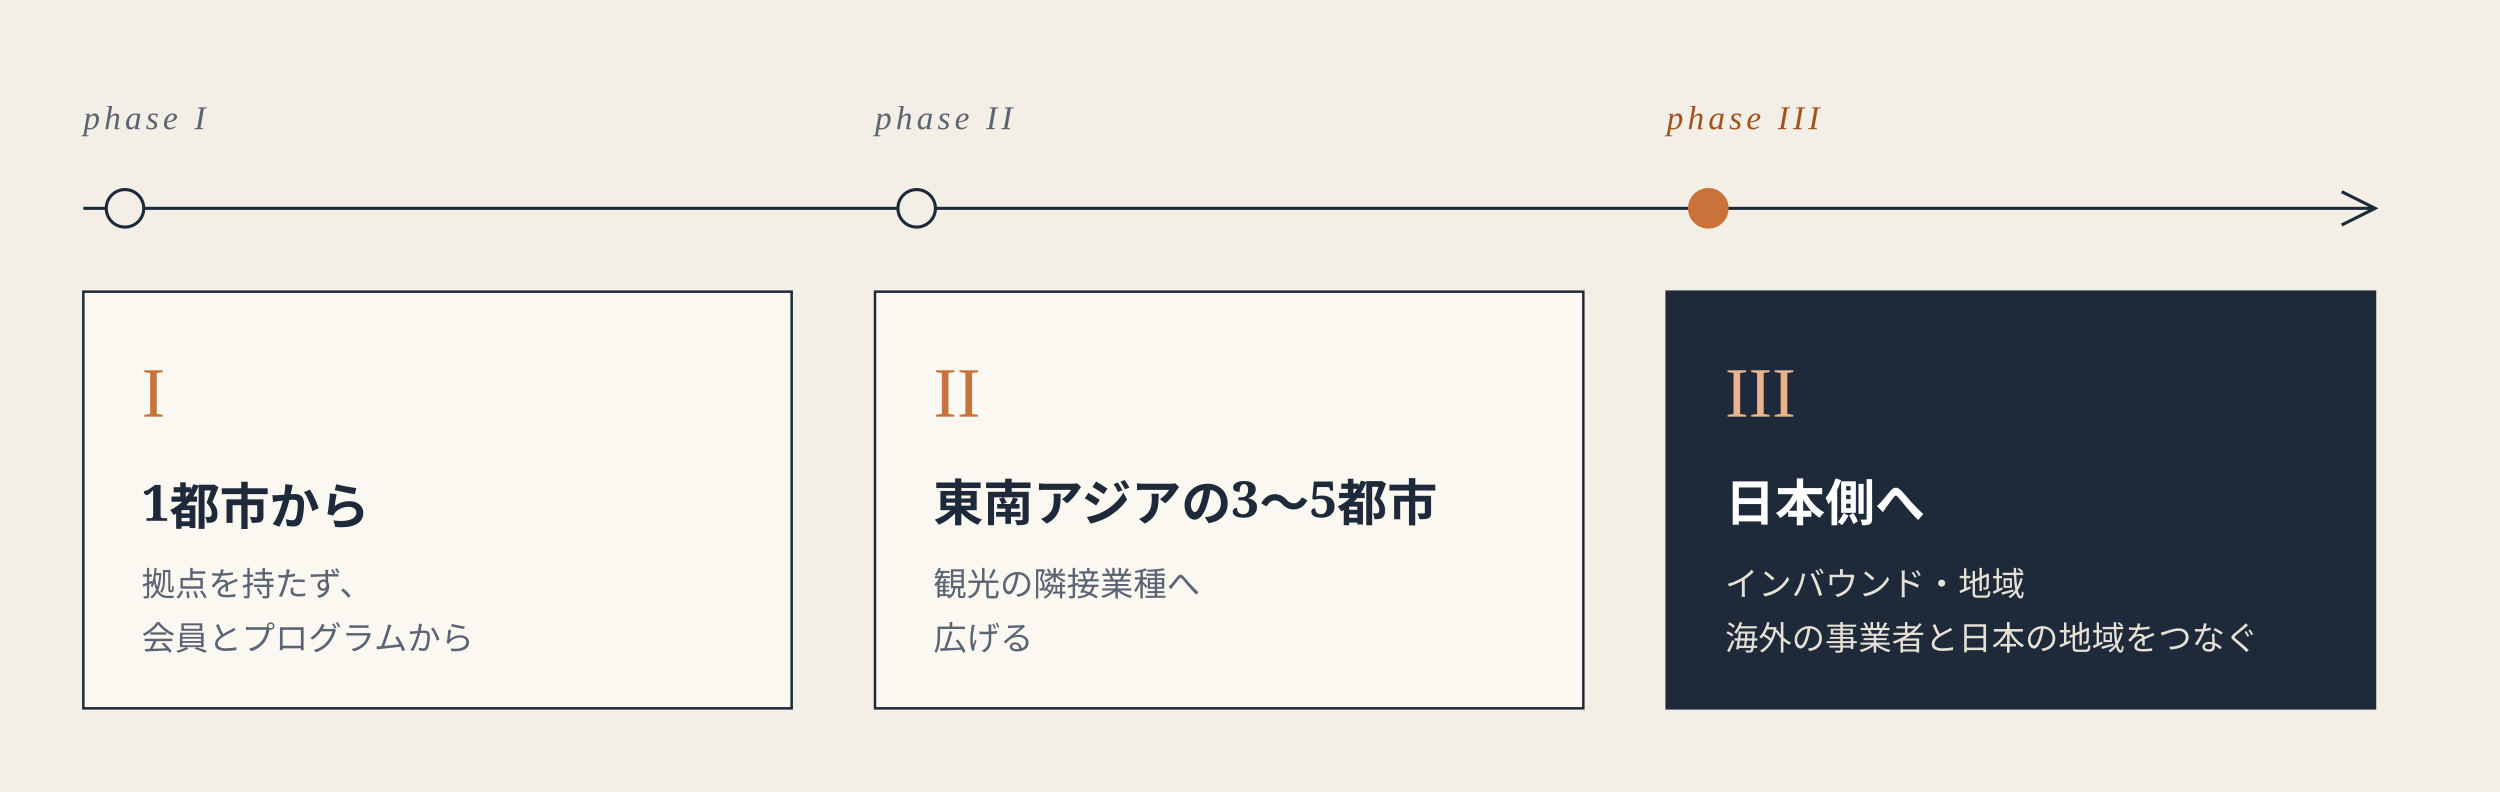
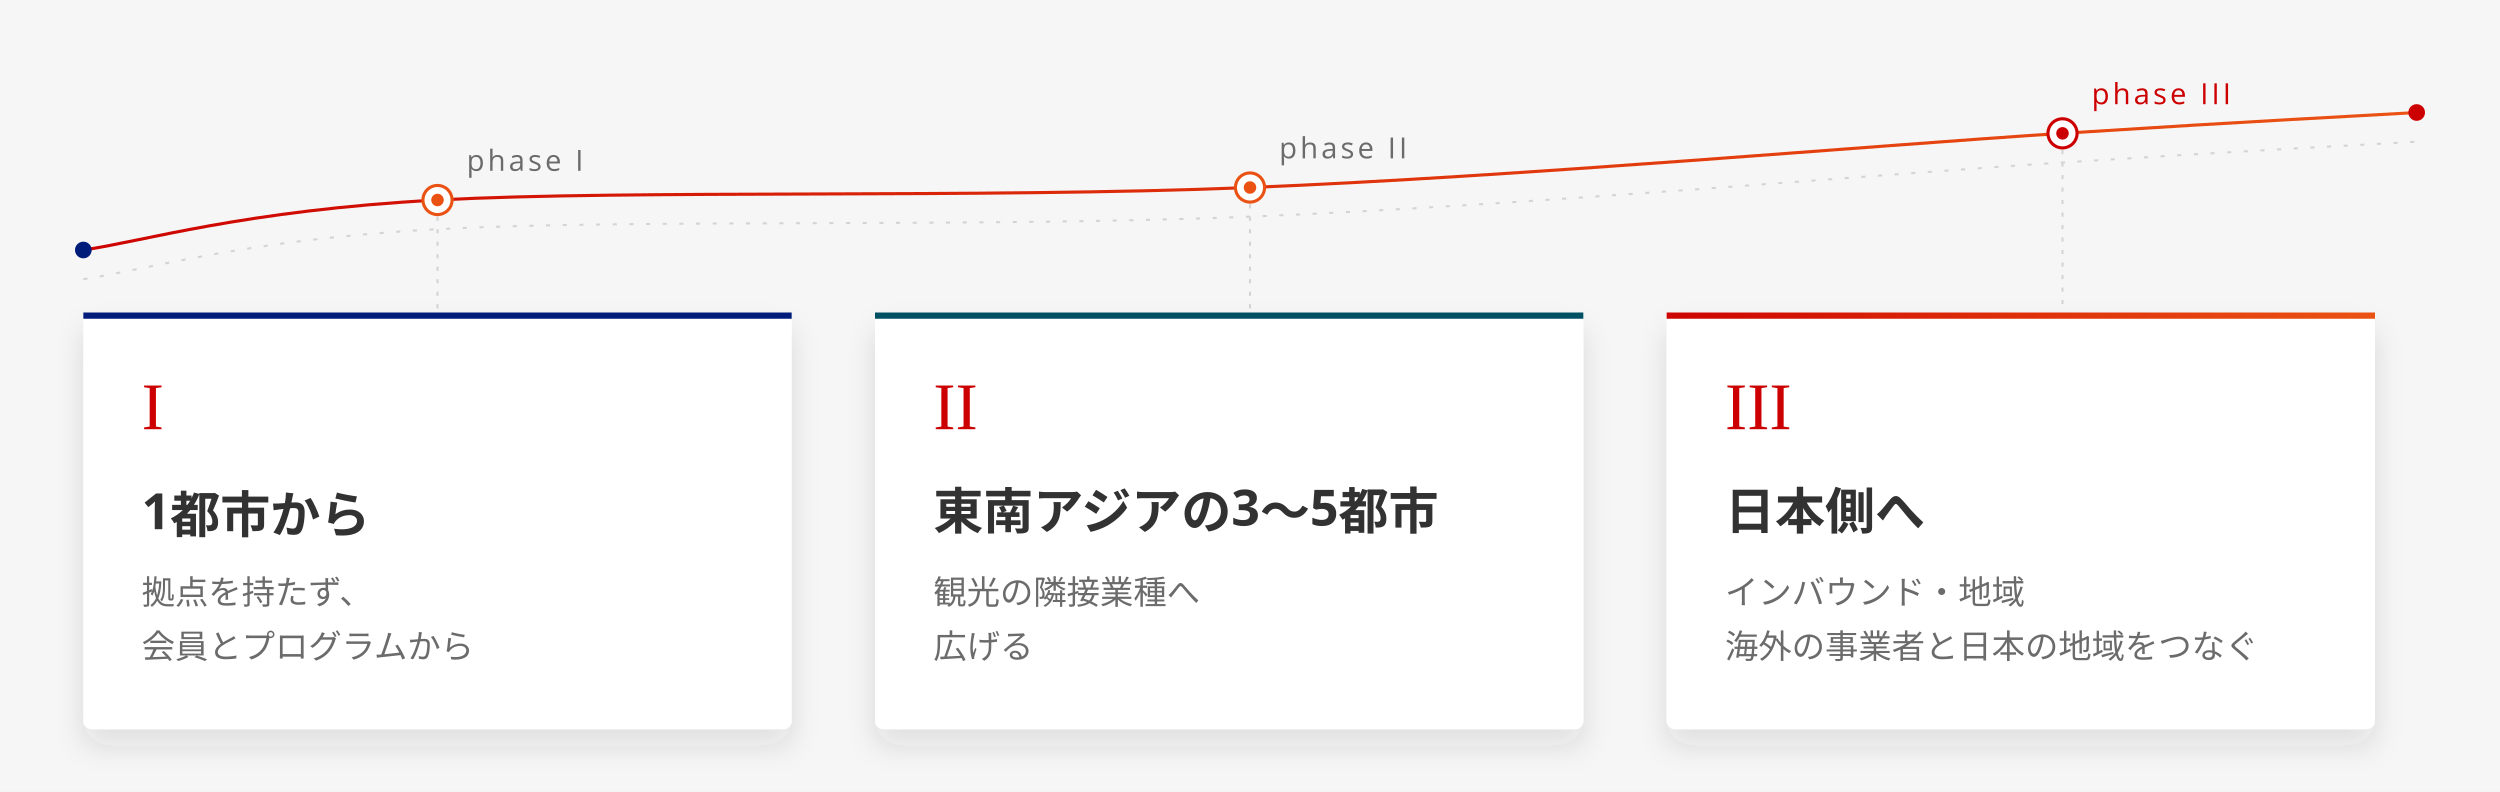
<svg xmlns="http://www.w3.org/2000/svg" viewBox="0 0 1200 380" width="1200" height="380" role="img" aria-labelledby="t d" font-family="'Noto Sans JP','Hiragino Sans','Yu Gothic',Meiryo,sans-serif">
-   <rect width="1200" height="380" fill="#F4EFE6" />
-   <path d="M40 100H1140M1124 92l16 8-16 8" fill="none" stroke="#1E2A3A" stroke-width="1.5" />
-   <circle cx="60" cy="100" r="9" fill="#F4EFE6" stroke="#1E2A3A" stroke-width="1.5" />
-   <text x="40" y="62" font-size="16" fill="#5B6472" text-anchor="start" font-weight="400" font-family="'Cormorant Garamond','Times New Roman',Georgia,serif" letter-spacing="2" font-style="italic">phase I</text>
-   <rect x="40" y="140" width="340" height="200" fill="#FBF8F2" stroke="#1E2A3A" stroke-width="1.2" />
-   <text x="68" y="200" font-size="34" fill="#C8733A" text-anchor="start" font-weight="400" font-family="'Cormorant Garamond','Times New Roman',Georgia,serif">I</text>
-   <text x="68" y="250" font-size="24" fill="#1E2A3A" text-anchor="start" font-weight="600" font-family="'Shippori Mincho','Noto Serif JP','Hiragino Mincho ProN','Yu Mincho',serif">1都市から</text>
-   <text x="68" y="286" font-size="16" fill="#5B6472" text-anchor="start" font-weight="400">拠点を持たず、</text>
-   <text x="68" y="312" font-size="16" fill="#5B6472" text-anchor="start" font-weight="400">会員とプログラムから</text>
-   <circle cx="440" cy="100" r="9" fill="#F4EFE6" stroke="#1E2A3A" stroke-width="1.5" />
-   <text x="420" y="62" font-size="16" fill="#5B6472" text-anchor="start" font-weight="400" font-family="'Cormorant Garamond','Times New Roman',Georgia,serif" letter-spacing="2" font-style="italic">phase II</text>
-   <rect x="420" y="140" width="340" height="200" fill="#FBF8F2" stroke="#1E2A3A" stroke-width="1.2" />
-   <text x="448" y="200" font-size="34" fill="#C8733A" text-anchor="start" font-weight="400" font-family="'Cormorant Garamond','Times New Roman',Georgia,serif">II</text>
-   <text x="448" y="250" font-size="24" fill="#1E2A3A" text-anchor="start" font-weight="600" font-family="'Shippori Mincho','Noto Serif JP','Hiragino Mincho ProN','Yu Mincho',serif">東南アジアの3〜5都市</text>
-   <text x="448" y="286" font-size="16" fill="#5B6472" text-anchor="start" font-weight="400">観光の隣接業種へ</text>
-   <text x="448" y="312" font-size="16" fill="#5B6472" text-anchor="start" font-weight="400">広げる</text>
-   <circle cx="820" cy="100" r="9" fill="#C8733A" stroke="#C8733A" stroke-width="1.5" />
-   <text x="800" y="62" font-size="16" fill="#A3521C" text-anchor="start" font-weight="400" font-family="'Cormorant Garamond','Times New Roman',Georgia,serif" letter-spacing="2" font-style="italic">phase III</text>
-   <rect x="800" y="140" width="340" height="200" fill="#1E2A3A" stroke="#1E2A3A" stroke-width="1.2" />
-   <text x="828" y="200" font-size="34" fill="#E9B48A" text-anchor="start" font-weight="400" font-family="'Cormorant Garamond','Times New Roman',Georgia,serif">III</text>
-   <text x="828" y="250" font-size="24" fill="#FFFFFF" text-anchor="start" font-weight="600" font-family="'Shippori Mincho','Noto Serif JP','Hiragino Mincho ProN','Yu Mincho',serif">日本側へ</text>
-   <text x="828" y="286" font-size="16" fill="#E6E1D6" text-anchor="start" font-weight="400">インバウンド・地域</text>
-   <text x="828" y="312" font-size="16" fill="#E6E1D6" text-anchor="start" font-weight="400">海外の事業者と日本の地域をつなぐ</text>
+   <defs>
+     <linearGradient id="g" x1="0" y1="0" x2="1" y2="0">
+       <stop offset="0" stop-color="#cd0401" />
+       <stop offset=".5" stop-color="#de300b" />
+       <stop offset="1" stop-color="#ea5213" />
+     </linearGradient>
+     <filter id="sh" x="-10%" y="-10%" width="120%" height="140%">
+       <feDropShadow dx="0" dy="8" stdDeviation="7" flood-color="#323232" flood-opacity=".12" />
+     </filter>
+   </defs>
+   <rect width="1200" height="380" fill="#f6f6f6" />
+   <path d="M40 120 C68.3 116.0 116.7 101.0 210 96 C303.3 91.0 470.0 95.3 600 90 C730.0 84.7 896.7 70.0 990 64 C1083.3 58.0 1131.7 55.7 1160 54" fill="none" stroke="url(#g)" stroke-width="1.5" />
+   <path d="M40 120 C68.3 116.0 116.7 101.0 210 96 C303.3 91.0 470.0 95.3 600 90 C730.0 84.7 896.7 70.0 990 64 C1083.3 58.0 1131.7 55.7 1160 54" fill="none" stroke="#d4d4d4" stroke-width="1" stroke-dasharray="2 6" transform="translate(0 14)" />
+   <circle cx="40" cy="120" r="4" fill="#001c7b" />
+   <circle cx="1160" cy="54" r="4" fill="#cc0000" />
+   <path d="M210 104V150" stroke="#d4d4d4" stroke-width="1" stroke-dasharray="2 4" />
+   <circle cx="210" cy="96" r="7" fill="#fff" stroke="#ea5213" stroke-width="1.5" />
+   <circle cx="210" cy="96" r="3" fill="#ea5213" />
+   <text x="224" y="82" font-size="14" fill="#6b6b6b" text-anchor="start" font-weight="500" font-family="'Open Sans','Helvetica Neue',Arial,sans-serif" letter-spacing="1.5">phase I</text>
+   <rect x="40" y="150" width="340" height="200" rx="4" fill="#fff" filter="url(#sh)" />
+   <rect x="40" y="150" width="340" height="3" fill="#001c7b" />
+   <text x="68" y="206" font-size="32" fill="#cc0000" text-anchor="start" font-weight="400" font-family="Georgia,'Times New Roman',serif">I</text>
+   <text x="68" y="254" font-size="24" fill="#323232" text-anchor="start" font-weight="700">1都市から</text>
+   <text x="68" y="290" font-size="16" fill="#6b6b6b" text-anchor="start" font-weight="400">拠点を持たず、</text>
+   <text x="68" y="316" font-size="16" fill="#6b6b6b" text-anchor="start" font-weight="400">会員とプログラムから</text>
+   <path d="M600 98V150" stroke="#d4d4d4" stroke-width="1" stroke-dasharray="2 4" />
+   <circle cx="600" cy="90" r="7" fill="#fff" stroke="#ea5213" stroke-width="1.5" />
+   <circle cx="600" cy="90" r="3" fill="#ea5213" />
+   <text x="614" y="76" font-size="14" fill="#6b6b6b" text-anchor="start" font-weight="500" font-family="'Open Sans','Helvetica Neue',Arial,sans-serif" letter-spacing="1.5">phase II</text>
+   <rect x="420" y="150" width="340" height="200" rx="4" fill="#fff" filter="url(#sh)" />
+   <rect x="420" y="150" width="340" height="3" fill="#005064" />
+   <text x="448" y="206" font-size="32" fill="#cc0000" text-anchor="start" font-weight="400" font-family="Georgia,'Times New Roman',serif">II</text>
+   <text x="448" y="254" font-size="24" fill="#323232" text-anchor="start" font-weight="700">東南アジアの3〜5都市</text>
+   <text x="448" y="290" font-size="16" fill="#6b6b6b" text-anchor="start" font-weight="400">観光の隣接業種へ</text>
+   <text x="448" y="316" font-size="16" fill="#6b6b6b" text-anchor="start" font-weight="400">広げる</text>
+   <path d="M990 72V150" stroke="#d4d4d4" stroke-width="1" stroke-dasharray="2 4" />
+   <circle cx="990" cy="64" r="7" fill="#fff" stroke="#cc0000" stroke-width="1.5" />
+   <circle cx="990" cy="64" r="3" fill="#cc0000" />
+   <text x="1004" y="50" font-size="14" fill="#cc0000" text-anchor="start" font-weight="500" font-family="'Open Sans','Helvetica Neue',Arial,sans-serif" letter-spacing="1.5">phase III</text>
+   <rect x="800" y="150" width="340" height="200" rx="4" fill="#fff" filter="url(#sh)" />
+   <rect x="800" y="150" width="340" height="3" fill="url(#g)" />
+   <text x="828" y="206" font-size="32" fill="#cc0000" text-anchor="start" font-weight="400" font-family="Georgia,'Times New Roman',serif">III</text>
+   <text x="828" y="254" font-size="24" fill="#323232" text-anchor="start" font-weight="700">日本側へ</text>
+   <text x="828" y="290" font-size="16" fill="#6b6b6b" text-anchor="start" font-weight="400">インバウンド・地域</text>
+   <text x="828" y="316" font-size="16" fill="#6b6b6b" text-anchor="start" font-weight="400">海外の事業者と日本の地域をつなぐ</text>
</svg>
